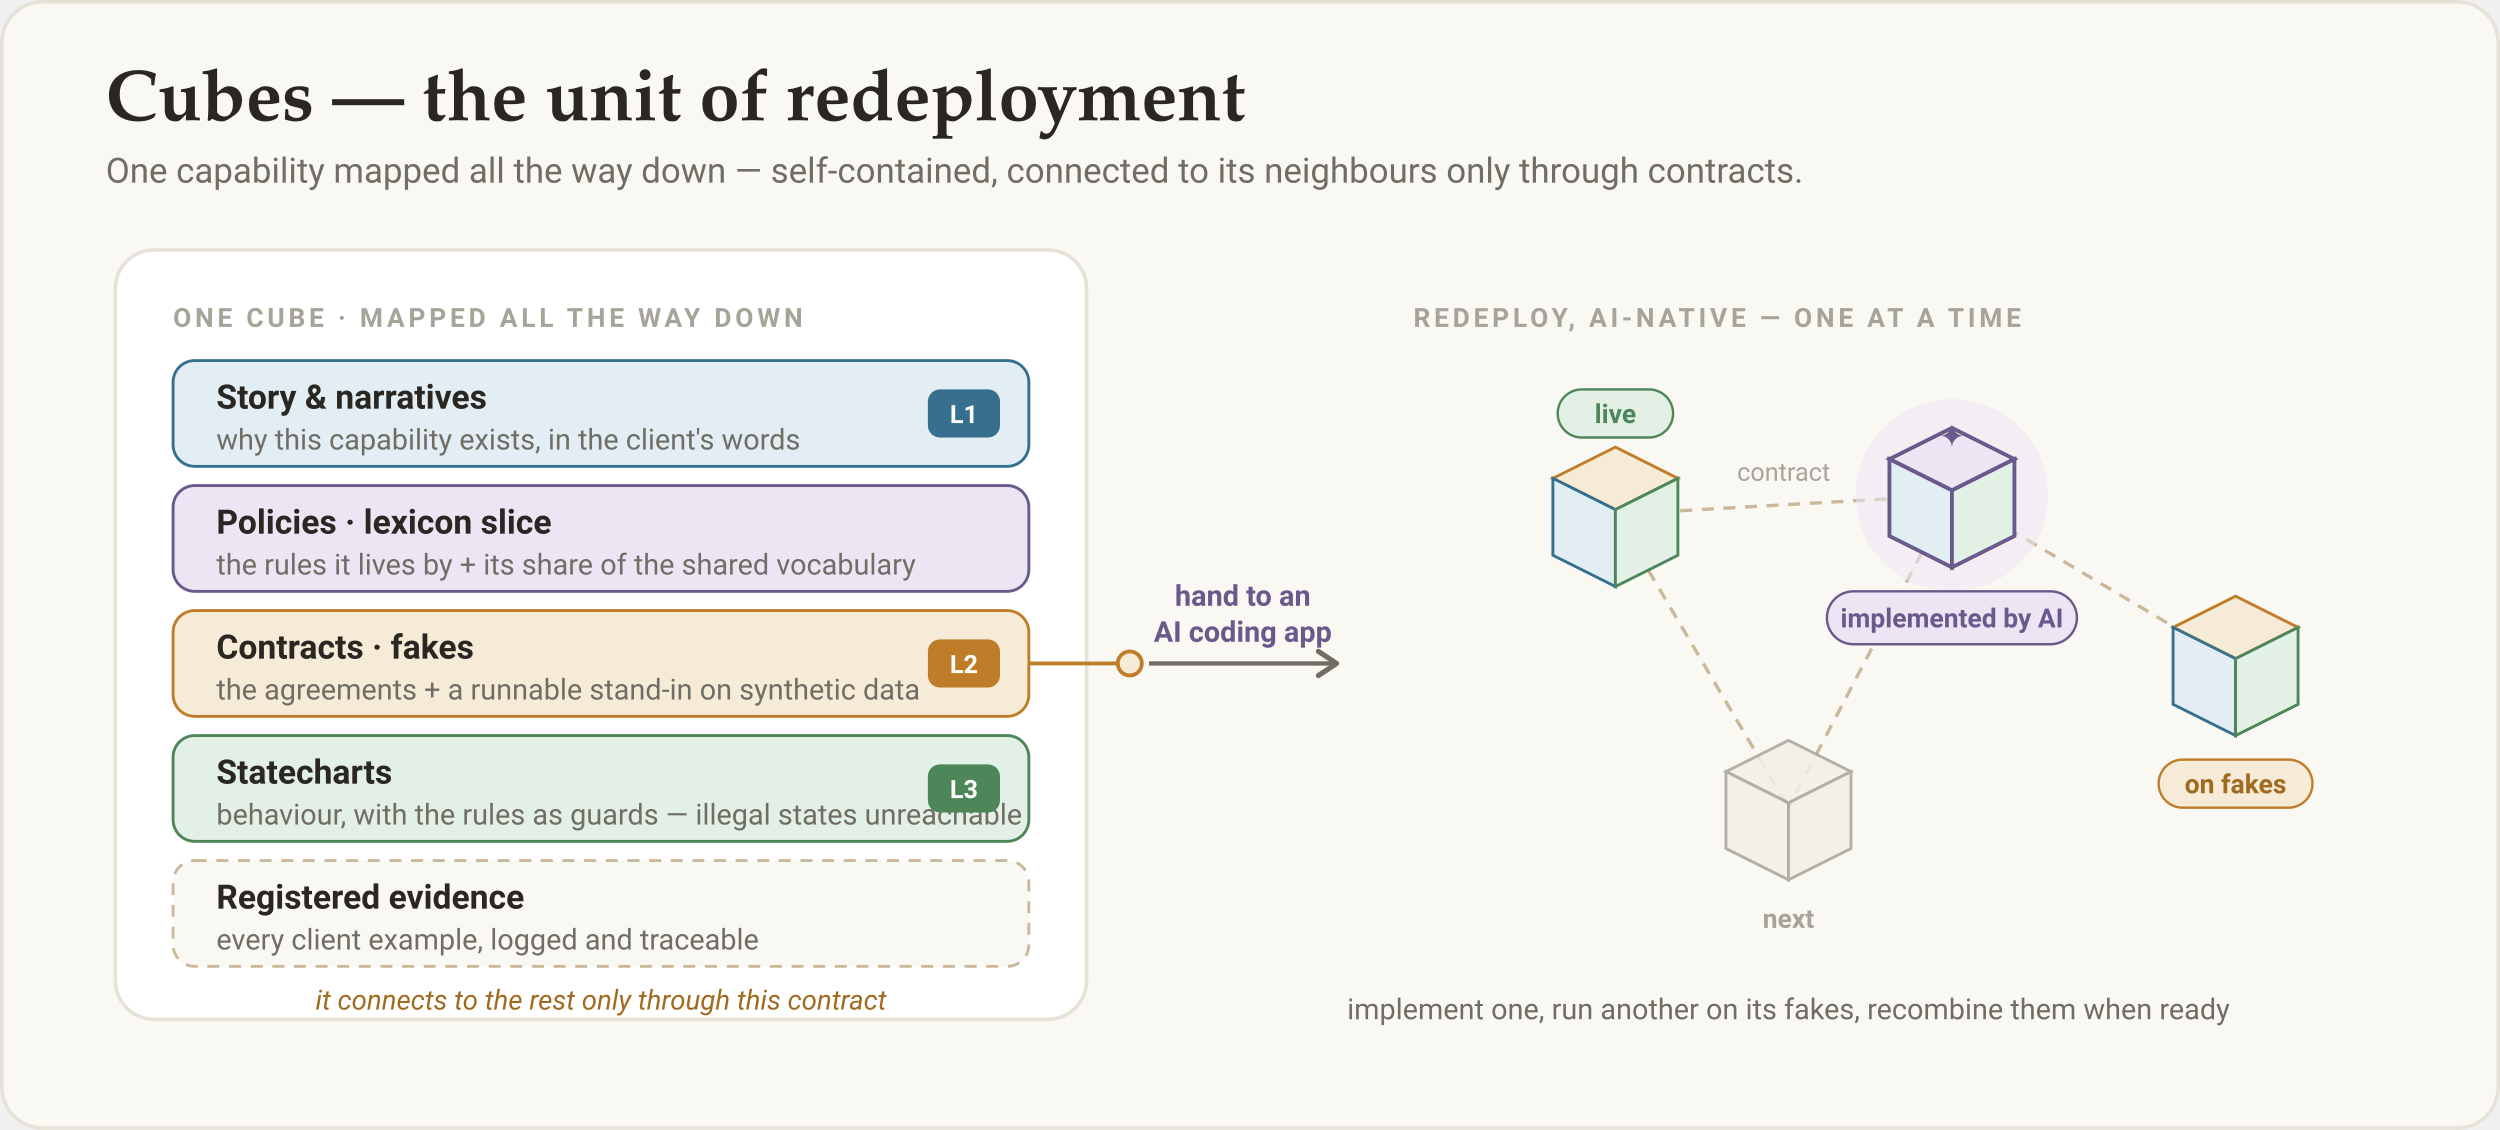
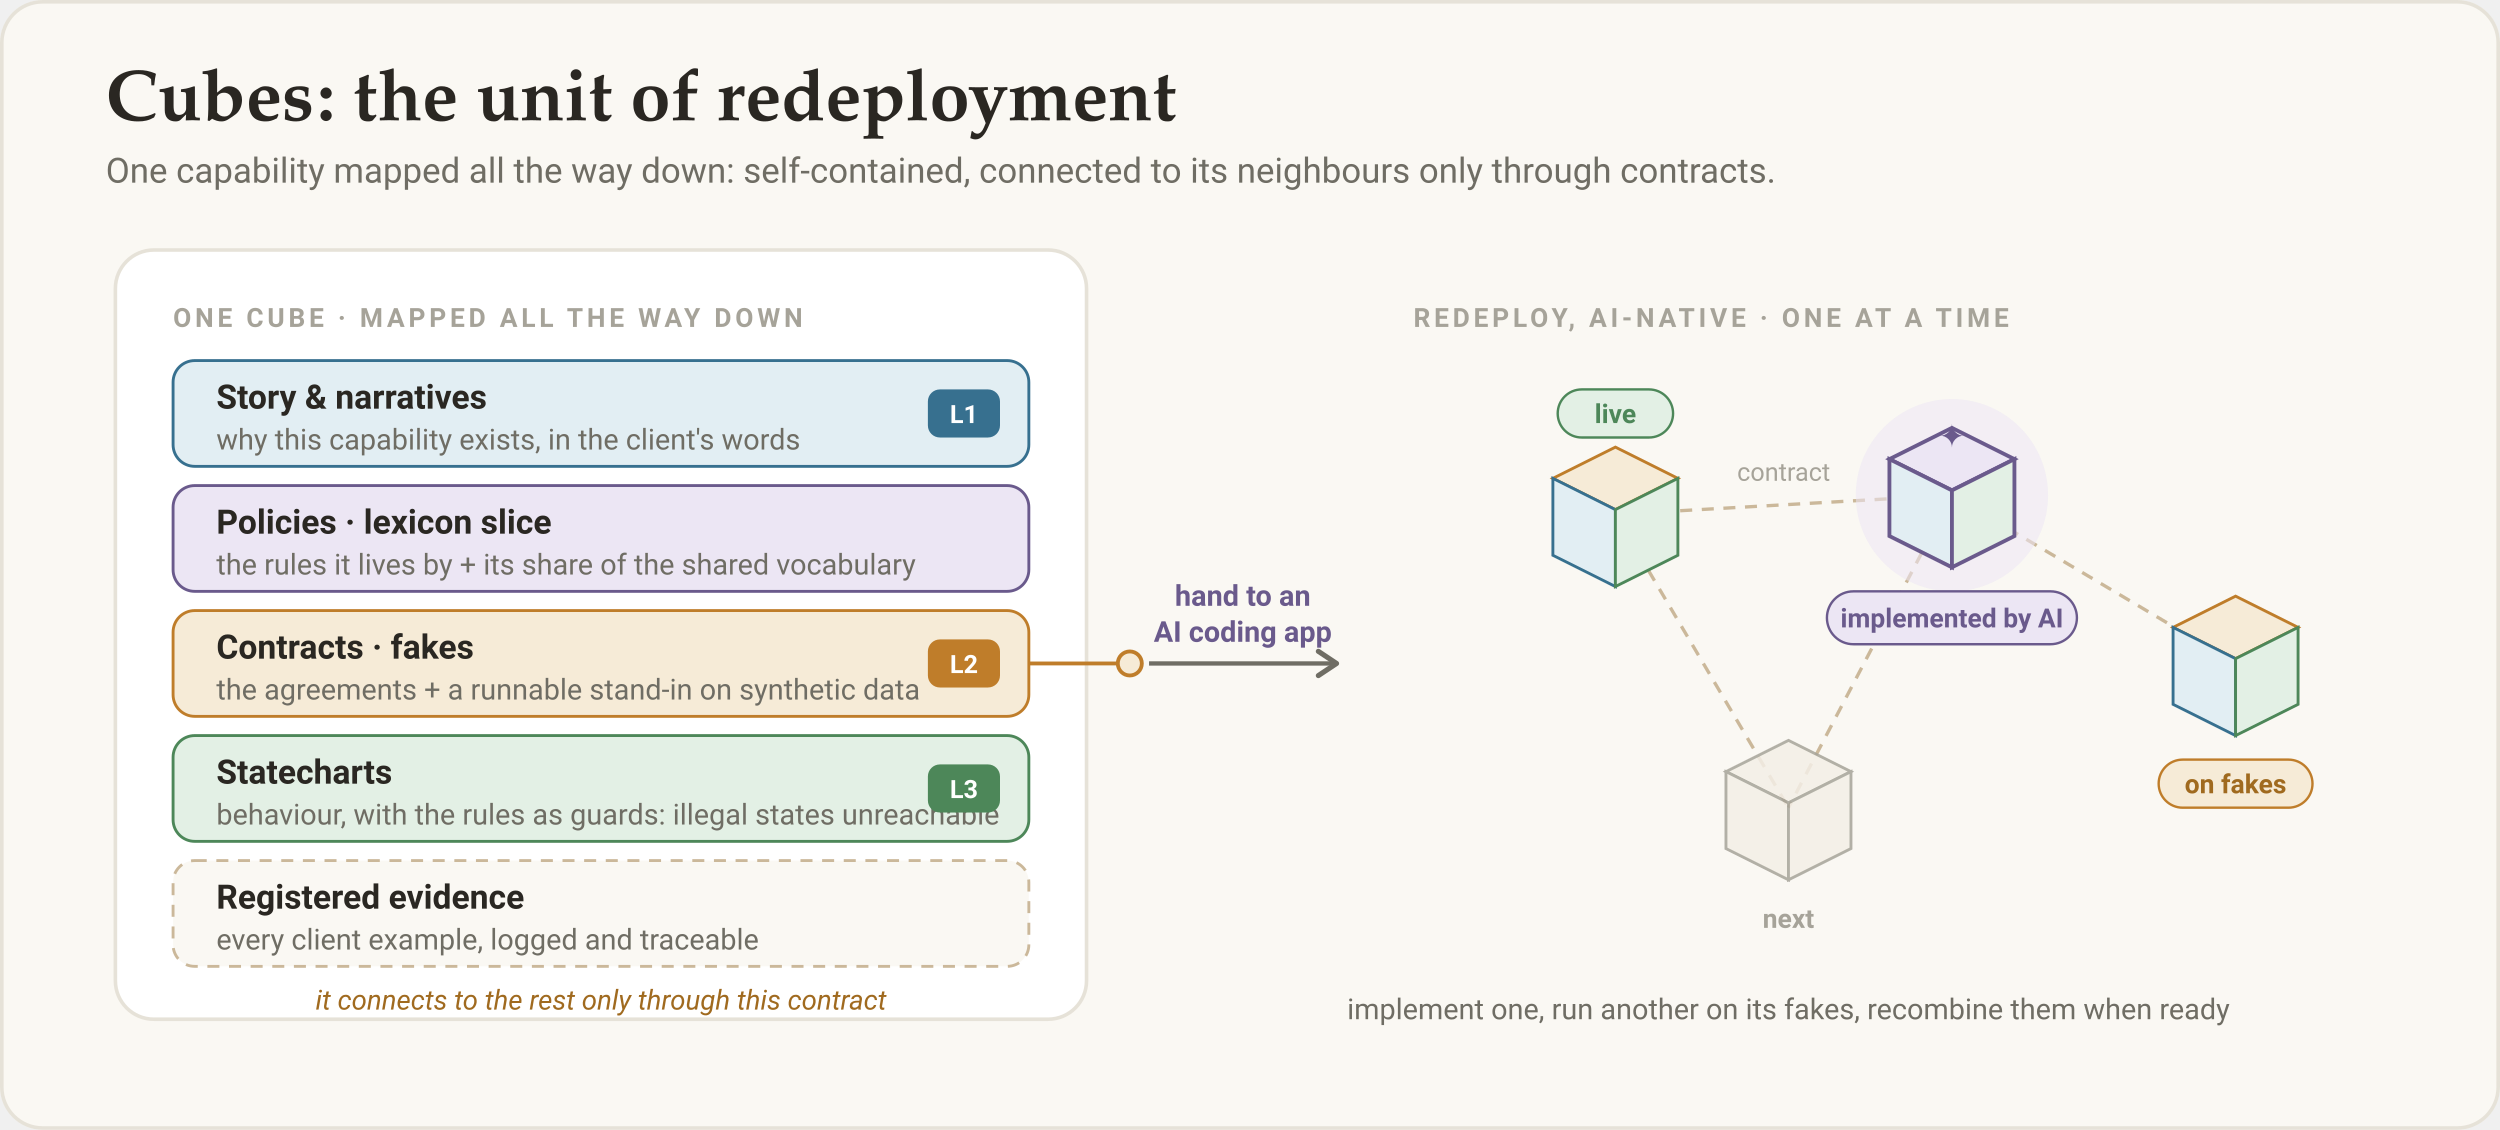
- <svg xmlns="http://www.w3.org/2000/svg" viewBox="0 0 1040 470" font-family="-apple-system, 'Segoe UI', Roboto, Helvetica, Arial, sans-serif" role="img" aria-label="Anatomy of a cube — one capability mapped all the way down (story, policies and lexicon, contracts and fakes, statecharts, registered evidence) — handed to an AI coding app and redeployed, AI-native, one cube at a time.">
+ <svg xmlns="http://www.w3.org/2000/svg" viewBox="0 0 1040 470" font-family="-apple-system, 'Segoe UI', Roboto, Helvetica, Arial, sans-serif" role="img" aria-label="Anatomy of a cube: one capability mapped all the way down (story, policies and lexicon, contracts and fakes, statecharts, registered evidence), handed to an AI coding app and redeployed, AI-native, one cube at a time.">
  <rect width="1040" height="470" rx="18" fill="#faf8f3" />
  <rect x="0.75" y="0.75" width="1038.5" height="468.5" rx="17" fill="none" stroke="#e6e2d8" stroke-width="1.5" />
-   <text x="44" y="50" font-family="Georgia, Palatino, serif" font-size="30" font-weight="700" fill="#2a2722">Cubes — the unit of redeployment</text>
-   <text x="44" y="76" font-size="14.5" fill="#6f6d64">One capability mapped all the way down — self-contained, connected to its neighbours only through contracts.</text>
+   <text x="44" y="50" font-family="Georgia, Palatino, serif" font-size="30" font-weight="700" fill="#2a2722">Cubes: the unit of redeployment</text>
+   <text x="44" y="76" font-size="14.5" fill="#6f6d64">One capability mapped all the way down: self-contained, connected to its neighbours only through contracts.</text>
  <rect x="48" y="104" width="404" height="320" rx="16" fill="#ffffff" stroke="#e6e2d8" stroke-width="1.5" />
  <text x="72" y="136" font-size="11" letter-spacing="0.14em" font-weight="700" fill="#a6a399">ONE CUBE · MAPPED ALL THE WAY DOWN</text>
  <rect x="72" y="150" width="356" height="44" rx="9" fill="#e2eef3" stroke="#37708f" stroke-width="1.2" />
  <text x="90" y="170" font-size="14" font-weight="600" fill="#2a2722">Story &amp; narratives</text>
  <text x="90" y="187" font-size="12" fill="#6f6d64">why this capability exists, in the client's words</text>
  <rect x="386" y="162" width="30" height="20" rx="5" fill="#37708f" />
  <text x="401" y="176" font-size="10.5" font-weight="700" fill="#fff" text-anchor="middle">L1</text>
  <rect x="72" y="202" width="356" height="44" rx="9" fill="#ece6f4" stroke="#6a5a8c" stroke-width="1.2" />
  <text x="90" y="222" font-size="14" font-weight="600" fill="#2a2722">Policies · lexicon slice</text>
  <text x="90" y="239" font-size="12" fill="#6f6d64">the rules it lives by + its share of the shared vocabulary</text>
  <rect x="72" y="254" width="356" height="44" rx="9" fill="#f6ebd7" stroke="#bf7d2a" stroke-width="1.2" />
  <text x="90" y="274" font-size="14" font-weight="600" fill="#2a2722">Contracts · fakes</text>
  <text x="90" y="291" font-size="12" fill="#6f6d64">the agreements + a runnable stand-in on synthetic data</text>
  <rect x="386" y="266" width="30" height="20" rx="5" fill="#bf7d2a" />
  <text x="401" y="280" font-size="10.5" font-weight="700" fill="#fff" text-anchor="middle">L2</text>
  <rect x="72" y="306" width="356" height="44" rx="9" fill="#e3f0e5" stroke="#4d8759" stroke-width="1.2" />
  <text x="90" y="326" font-size="14" font-weight="600" fill="#2a2722">Statecharts</text>
-   <text x="90" y="343" font-size="12" fill="#6f6d64">behaviour, with the rules as guards — illegal states unreachable</text>
+   <text x="90" y="343" font-size="12" fill="#6f6d64">behaviour, with the rules as guards: illegal states unreachable</text>
  <rect x="386" y="318" width="30" height="20" rx="5" fill="#4d8759" />
  <text x="401" y="332" font-size="10.5" font-weight="700" fill="#fff" text-anchor="middle">L3</text>
  <rect x="72" y="358" width="356" height="44" rx="9" fill="#faf8f3" stroke="#cbb89a" stroke-width="1.2" stroke-dasharray="5 4" />
  <text x="90" y="378" font-size="14" font-weight="600" fill="#2a2722">Registered evidence</text>
  <text x="90" y="395" font-size="12" fill="#6f6d64">every client example, logged and traceable</text>
  <line x1="428" y1="276" x2="470" y2="276" stroke="#bf7d2a" stroke-width="1.6" />
  <circle cx="470" cy="276" r="5" fill="#f6ebd7" stroke="#bf7d2a" stroke-width="1.6" />
  <text x="250" y="420" font-size="11.5" fill="#a06a1f" text-anchor="middle" font-style="italic">it connects to the rest only through this contract</text>
  <line x1="478" y1="276" x2="556" y2="276" stroke="#6f6d64" stroke-width="1.8" fill="none" marker-end="url(#ah)" />
  <text x="517" y="252" font-size="12" font-weight="600" fill="#6a5a8c" text-anchor="middle">hand to an</text>
  <text x="517" y="267" font-size="12" font-weight="600" fill="#6a5a8c" text-anchor="middle">AI coding app</text>
-   <text x="588" y="136" font-size="11" letter-spacing="0.14em" font-weight="700" fill="#a6a399">REDEPLOY, AI-NATIVE — ONE AT A TIME</text>
+   <text x="588" y="136" font-size="11" letter-spacing="0.14em" font-weight="700" fill="#a6a399">REDEPLOY, AI-NATIVE · ONE AT A TIME</text>
  <g stroke="#cbb89a" stroke-width="1.4" stroke-dasharray="5 4" fill="none">
    <line x1="672" y1="214" x2="812" y2="206" />
    <line x1="812" y1="206" x2="930" y2="276" />
    <line x1="672" y1="214" x2="744" y2="336" />
    <line x1="812" y1="206" x2="744" y2="336" />
  </g>
  <text x="742" y="200" font-size="10.5" fill="#a6a399" text-anchor="middle">contract</text>
  <g transform="translate(672,214)">
    <polygon points="-26,-15 0,-28 26,-15 0,-2" fill="#f6ebd7" stroke="#bf7d2a" stroke-width="1.2" />
    <polygon points="-26,-15 -26,17 0,30 0,-2" fill="#e2eef3" stroke="#37708f" stroke-width="1.2" />
    <polygon points="26,-15 26,17 0,30 0,-2" fill="#e3f0e5" stroke="#4d8759" stroke-width="1.2" />
  </g>
  <rect x="648" y="162" width="48" height="20" rx="10" fill="#e3f0e5" stroke="#4d8759" stroke-width="1" />
  <text x="672" y="176" font-size="11" font-weight="700" fill="#4d8759" text-anchor="middle">live</text>
  <circle cx="812" cy="206" r="40" fill="#ece6f4" opacity="0.55" />
  <g transform="translate(812,206)">
    <polygon points="-26,-15 0,-28 26,-15 0,-2" fill="#ece6f4" stroke="#6a5a8c" stroke-width="1.6" />
    <polygon points="-26,-15 -26,17 0,30 0,-2" fill="#e2eef3" stroke="#6a5a8c" stroke-width="1.6" />
    <polygon points="26,-15 26,17 0,30 0,-2" fill="#e3f0e5" stroke="#6a5a8c" stroke-width="1.6" />
    <text x="0" y="-20" font-size="13" fill="#6a5a8c" text-anchor="middle">✦</text>
  </g>
  <rect x="760" y="246" width="104" height="22" rx="11" fill="#ece6f4" stroke="#6a5a8c" stroke-width="1" />
  <text x="812" y="261" font-size="11" font-weight="700" fill="#6a5a8c" text-anchor="middle">implemented by AI</text>
  <g transform="translate(930,276)">
    <polygon points="-26,-15 0,-28 26,-15 0,-2" fill="#f6ebd7" stroke="#bf7d2a" stroke-width="1.2" />
    <polygon points="-26,-15 -26,17 0,30 0,-2" fill="#e2eef3" stroke="#37708f" stroke-width="1.2" />
    <polygon points="26,-15 26,17 0,30 0,-2" fill="#e3f0e5" stroke="#4d8759" stroke-width="1.2" />
  </g>
  <rect x="898" y="316" width="64" height="20" rx="10" fill="#f6ebd7" stroke="#bf7d2a" stroke-width="1" />
  <text x="930" y="330" font-size="11" font-weight="700" fill="#a06a1f" text-anchor="middle">on fakes</text>
  <g transform="translate(744,336)" opacity="0.85">
    <polygon points="-26,-15 0,-28 26,-15 0,-2" fill="#f3efe6" stroke="#a6a399" stroke-width="1.2" />
    <polygon points="-26,-15 -26,17 0,30 0,-2" fill="#f3efe6" stroke="#a6a399" stroke-width="1.2" />
    <polygon points="26,-15 26,17 0,30 0,-2" fill="#f3efe6" stroke="#a6a399" stroke-width="1.2" />
  </g>
  <text x="744" y="386" font-size="11" font-weight="600" fill="#a6a399" text-anchor="middle">next</text>
  <text x="744" y="424" font-size="12" fill="#6f6d64" text-anchor="middle">implement one, run another on its fakes, recombine them when ready</text>
  <defs>
    <marker id="ah" viewBox="0 0 10 10" refX="8" refY="5" markerWidth="7" markerHeight="7" orient="auto-start-reverse">
      <path d="M2 1L8 5L2 9" fill="none" stroke="#6f6d64" stroke-width="1.7" stroke-linecap="round" stroke-linejoin="round" />
    </marker>
  </defs>
</svg>
